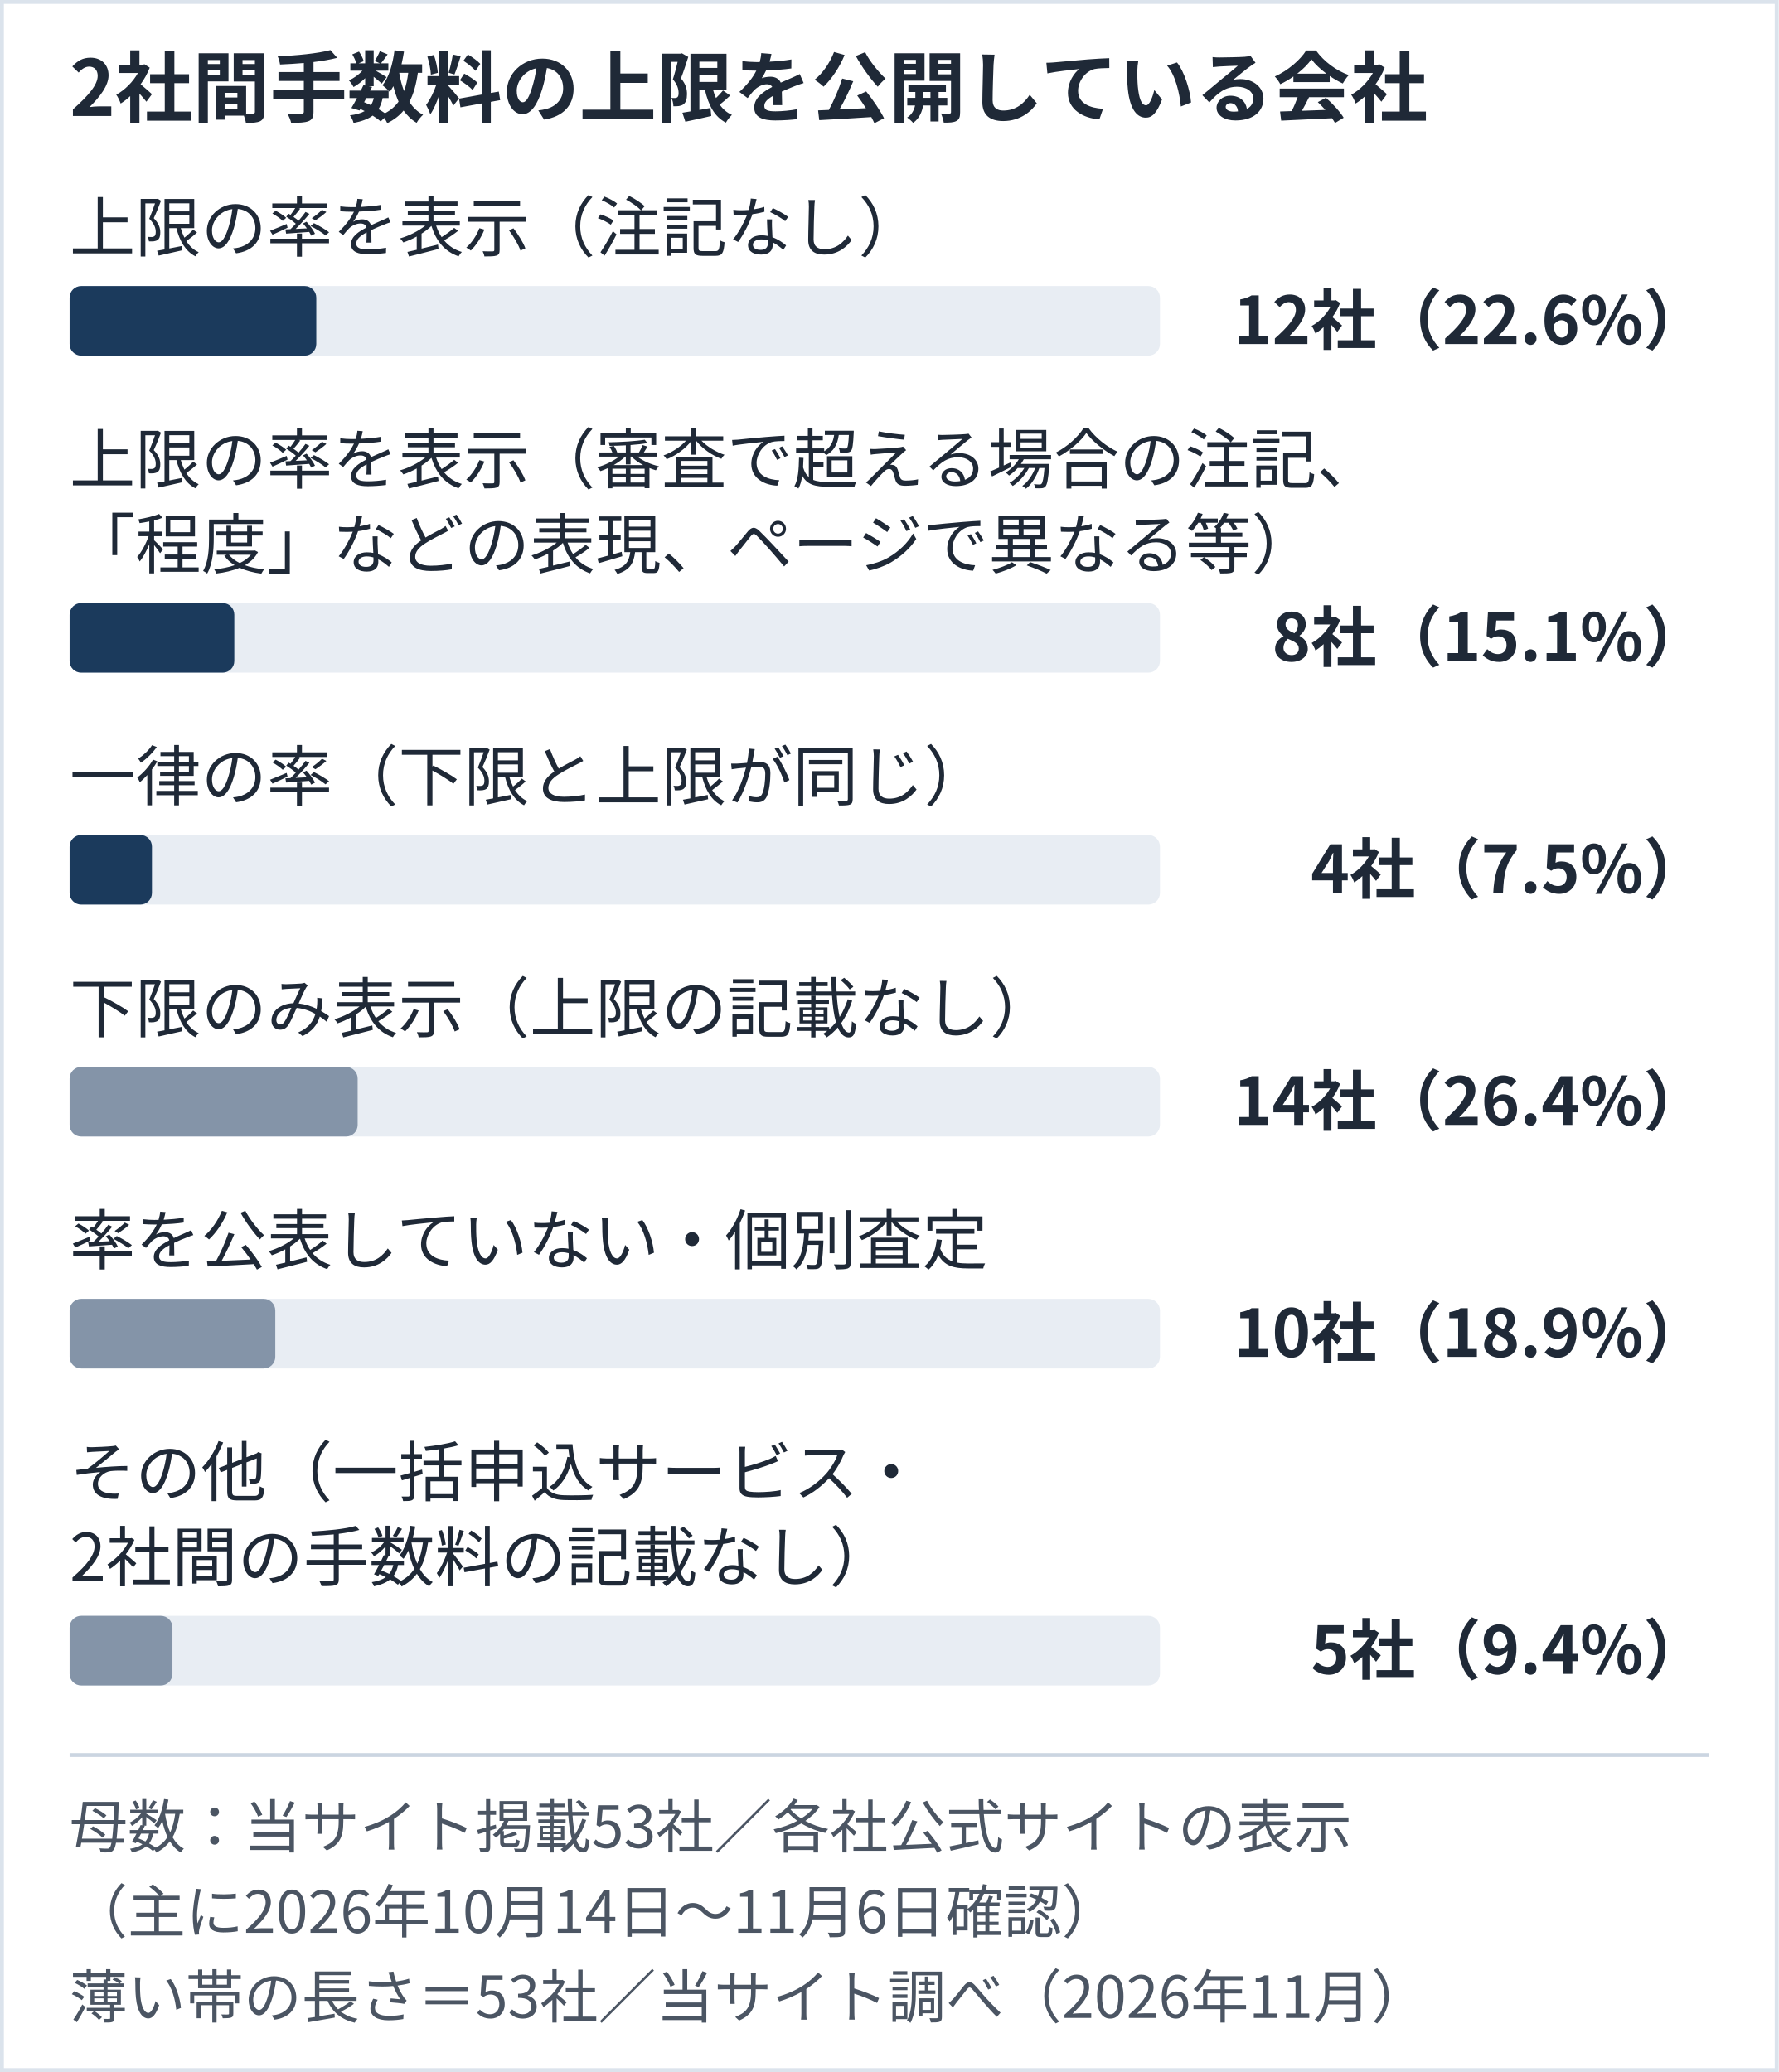
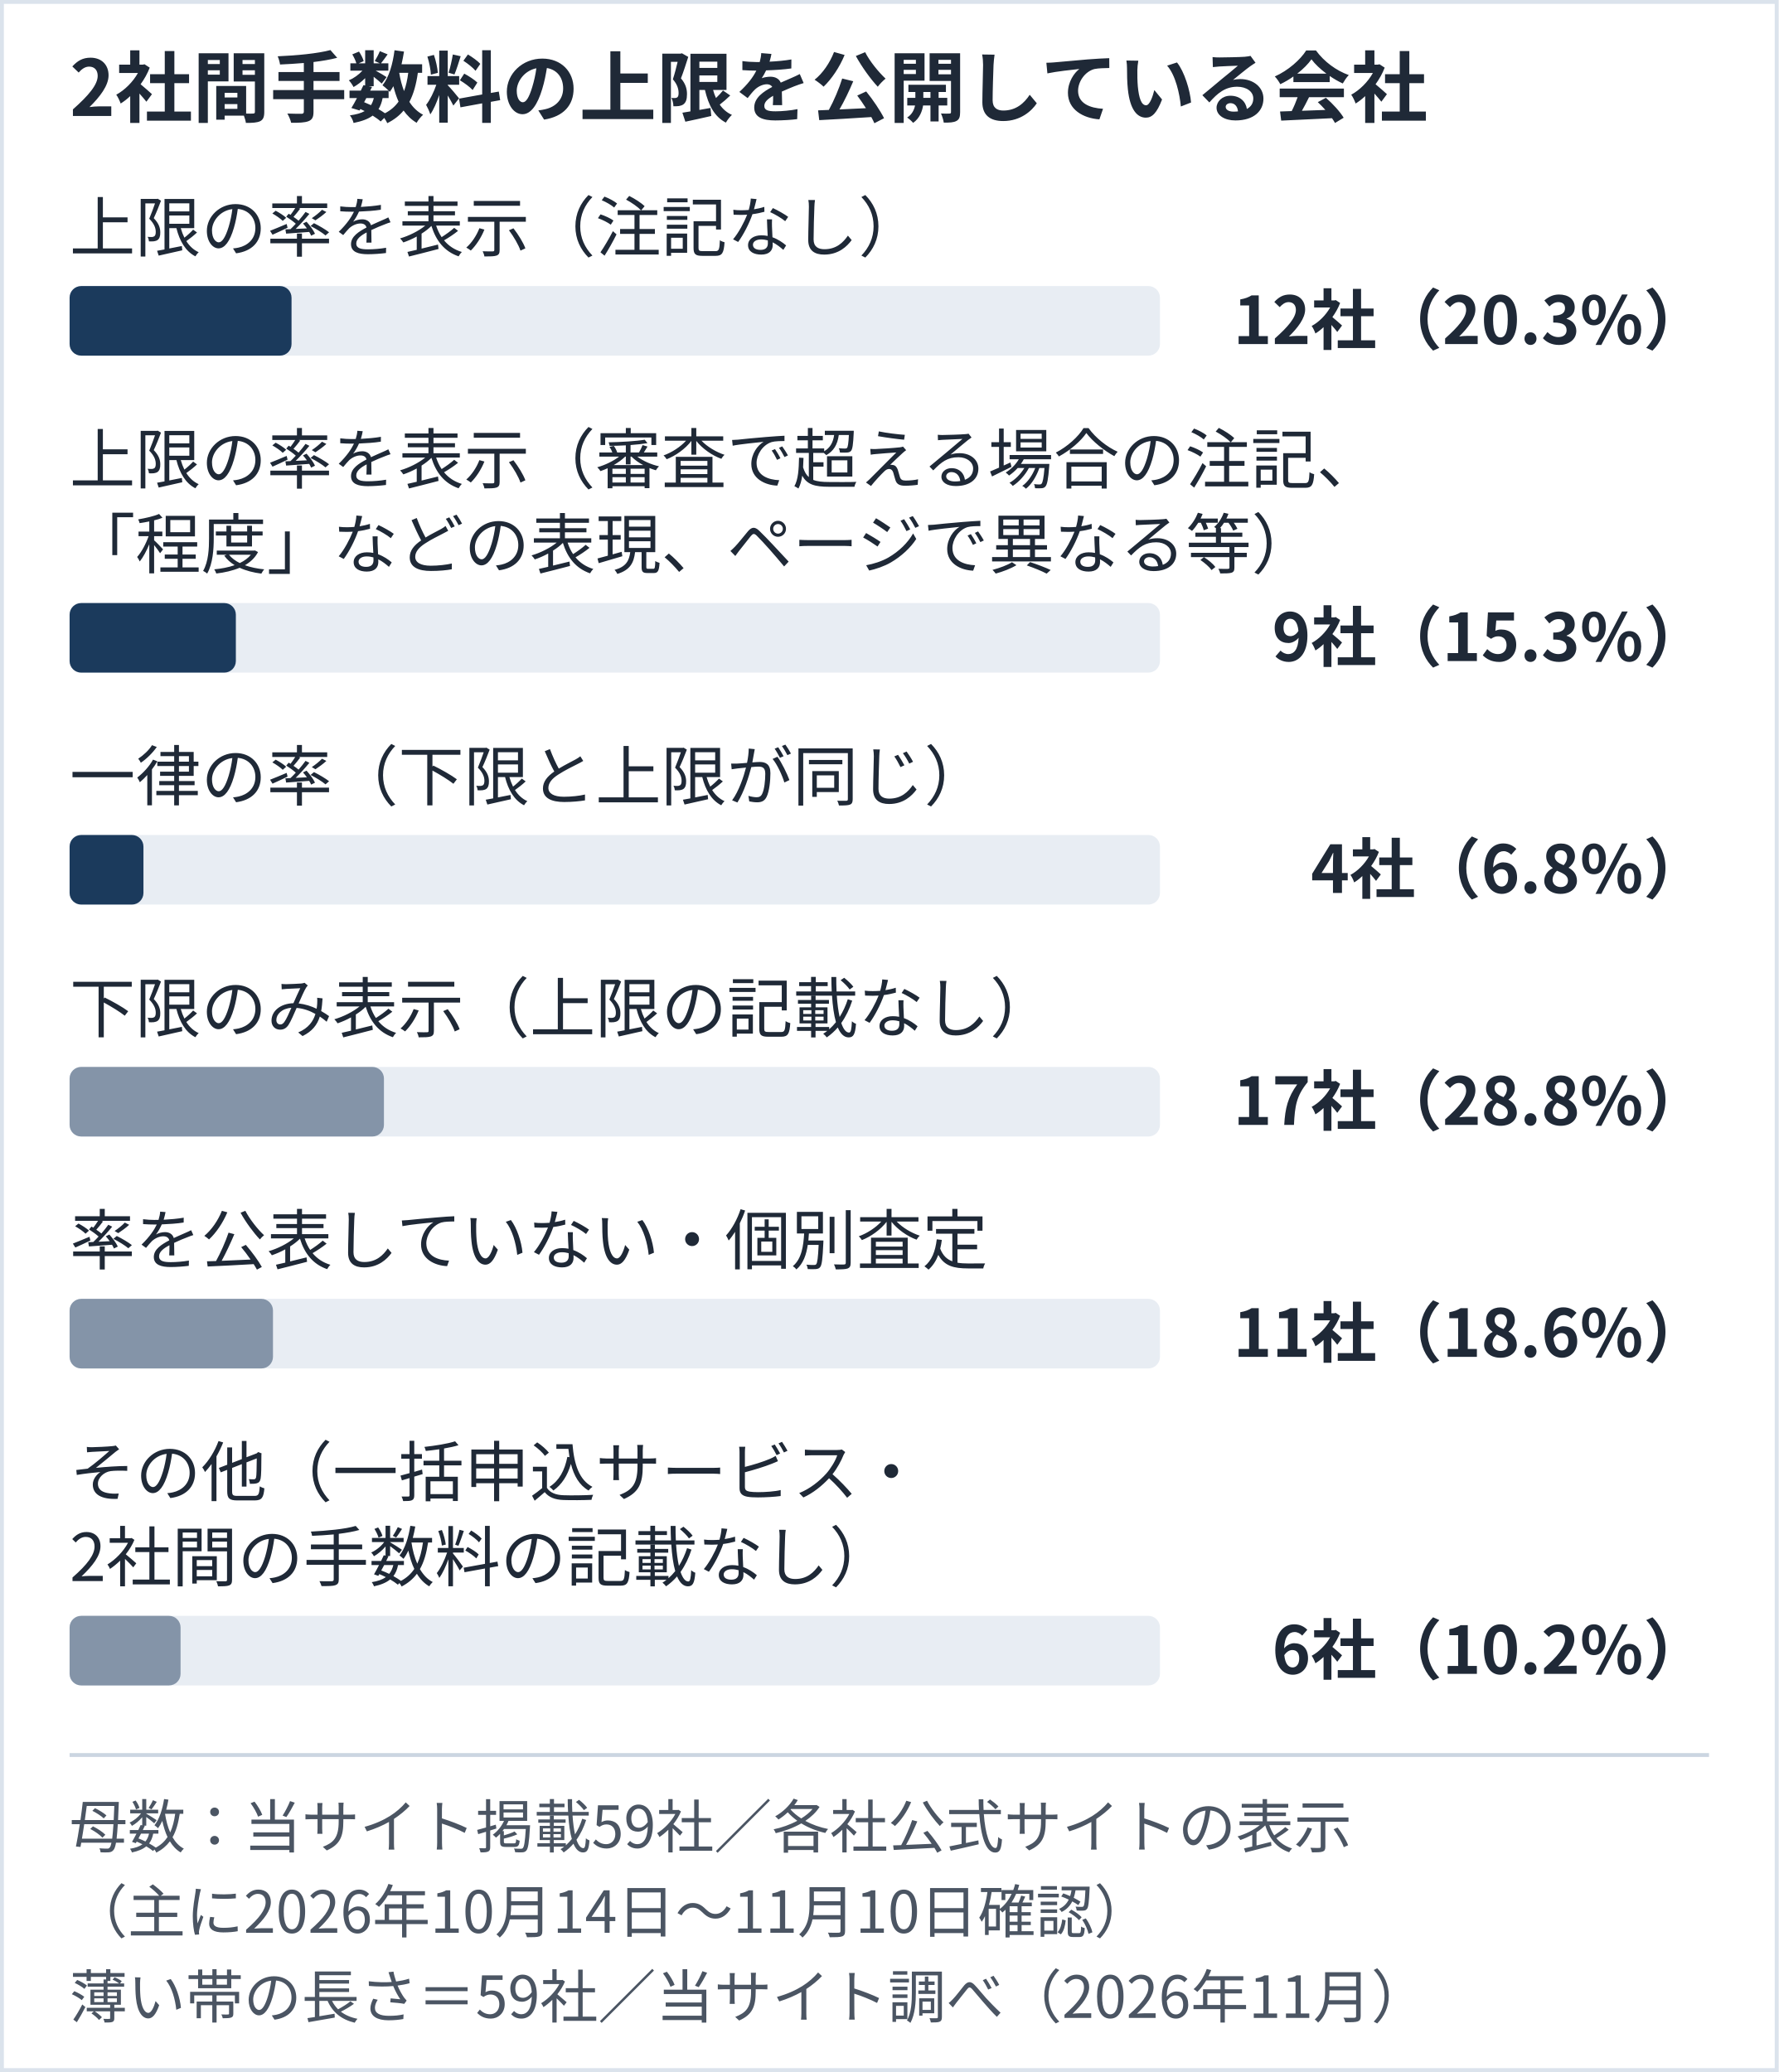
<svg xmlns="http://www.w3.org/2000/svg" width="460" height="536" viewBox="0 0 460 536" role="img" aria-labelledby="t d" font-family="'Hiragino Kaku Gothic ProN','Hiragino Sans','Noto Sans JP','Noto Sans CJK JP','Yu Gothic','YuGothic','Meiryo',sans-serif">
  <rect width="460" height="536" fill="#ffffff" />
  <rect x="0.5" y="0.5" width="459" height="535" fill="none" stroke="#dbe3ec" />
  <text x="18" y="30" font-size="20" font-weight="700" fill="#1f2937">2社間手数料の上限を公開している会社</text>
  <text x="18" y="65" font-size="17" fill="#1f2937">上限の率を表示（注記なし）</text>
  <rect x="18" y="74" width="282" height="18" rx="3" fill="#e8edf3" />
-   <rect x="18" y="74" width="63.8" height="18" rx="3" fill="#1B3A5C" />
-   <text x="442" y="89" font-size="17" font-weight="700" text-anchor="end" fill="#1f2937">12社（22.6%）</text>
+   <rect x="18" y="74" width="57.4" height="18" rx="3" fill="#1B3A5C" />
+   <text x="442" y="89" font-size="17" font-weight="700" text-anchor="end" fill="#1f2937">12社（20.3%）</text>
  <text x="18" y="125" font-size="17" fill="#1f2937">上限の率を表示（審査で超える場合の注記、</text>
  <text x="18" y="147" font-size="17" fill="#1f2937">「程度」などの表現、ページで異なる等）</text>
  <rect x="18" y="156" width="282" height="18" rx="3" fill="#e8edf3" />
-   <rect x="18" y="156" width="42.6" height="18" rx="3" fill="#1B3A5C" />
-   <text x="442" y="171" font-size="17" font-weight="700" text-anchor="end" fill="#1f2937">8社（15.1%）</text>
+   <rect x="18" y="156" width="43.0" height="18" rx="3" fill="#1B3A5C" />
+   <text x="442" y="171" font-size="17" font-weight="700" text-anchor="end" fill="#1f2937">9社（15.3%）</text>
  <text x="18" y="207" font-size="17" fill="#1f2937">一律の率（下限と上限が同じ）</text>
  <rect x="18" y="216" width="282" height="18" rx="3" fill="#e8edf3" />
-   <rect x="18" y="216" width="21.3" height="18" rx="3" fill="#1B3A5C" />
-   <text x="442" y="231" font-size="17" font-weight="700" text-anchor="end" fill="#1f2937">4社（7.5%）</text>
+   <rect x="18" y="216" width="19.1" height="18" rx="3" fill="#1B3A5C" />
+   <text x="442" y="231" font-size="17" font-weight="700" text-anchor="end" fill="#1f2937">4社（6.8%）</text>
  <text x="18" y="267" font-size="17" fill="#1f2937">下限のみ表示（上限の記載なし）</text>
  <rect x="18" y="276" width="282" height="18" rx="3" fill="#e8edf3" />
-   <rect x="18" y="276" width="74.5" height="18" rx="3" fill="#8494a8" />
-   <text x="442" y="291" font-size="17" font-weight="700" text-anchor="end" fill="#1f2937">14社（26.4%）</text>
+   <rect x="18" y="276" width="81.3" height="18" rx="3" fill="#8494a8" />
+   <text x="442" y="291" font-size="17" font-weight="700" text-anchor="end" fill="#1f2937">17社（28.8%）</text>
  <text x="18" y="327" font-size="17" fill="#1f2937">率を公表していない・個別査定</text>
  <rect x="18" y="336" width="282" height="18" rx="3" fill="#e8edf3" />
-   <rect x="18" y="336" width="53.2" height="18" rx="3" fill="#8494a8" />
-   <text x="442" y="351" font-size="17" font-weight="700" text-anchor="end" fill="#1f2937">10社（18.9%）</text>
+   <rect x="18" y="336" width="52.6" height="18" rx="3" fill="#8494a8" />
+   <text x="442" y="351" font-size="17" font-weight="700" text-anchor="end" fill="#1f2937">11社（18.6%）</text>
  <text x="18" y="387" font-size="17" fill="#1f2937">その他（一括申込サービス・</text>
  <text x="18" y="409" font-size="17" fill="#1f2937">2社間の手数料の記載なし）</text>
  <rect x="18" y="418" width="282" height="18" rx="3" fill="#e8edf3" />
-   <rect x="18" y="418" width="26.6" height="18" rx="3" fill="#8494a8" />
-   <text x="442" y="433" font-size="17" font-weight="700" text-anchor="end" fill="#1f2937">5社（9.4%）</text>
+   <rect x="18" y="418" width="28.7" height="18" rx="3" fill="#8494a8" />
+   <text x="442" y="433" font-size="17" font-weight="700" text-anchor="end" fill="#1f2937">6社（10.2%）</text>
  <line x1="18" y1="454" x2="442" y2="454" stroke="#cbd5e1" stroke-width="1" />
-   <text x="18" y="478" font-size="15" fill="#4b5563">母数：当サイト掲載53社／各社公式サイトの表示</text>
-   <text x="18" y="500" font-size="15" fill="#4b5563">（主に2026年10月14日〜11月6日確認）</text>
-   <text x="18" y="522" font-size="15" fill="#4b5563">薄い帯の長さ＝53社／当サイト調べ（2026年11月）</text>
+   <text x="18" y="478" font-size="15" fill="#4b5563">母数：当サイト掲載59社／各社公式サイトの表示</text>
+   <text x="18" y="500" font-size="15" fill="#4b5563">（主に2026年10月14日〜11月10日確認）</text>
+   <text x="18" y="522" font-size="15" fill="#4b5563">薄い帯の長さ＝59社／当サイト調べ（2026年11月）</text>
</svg>
